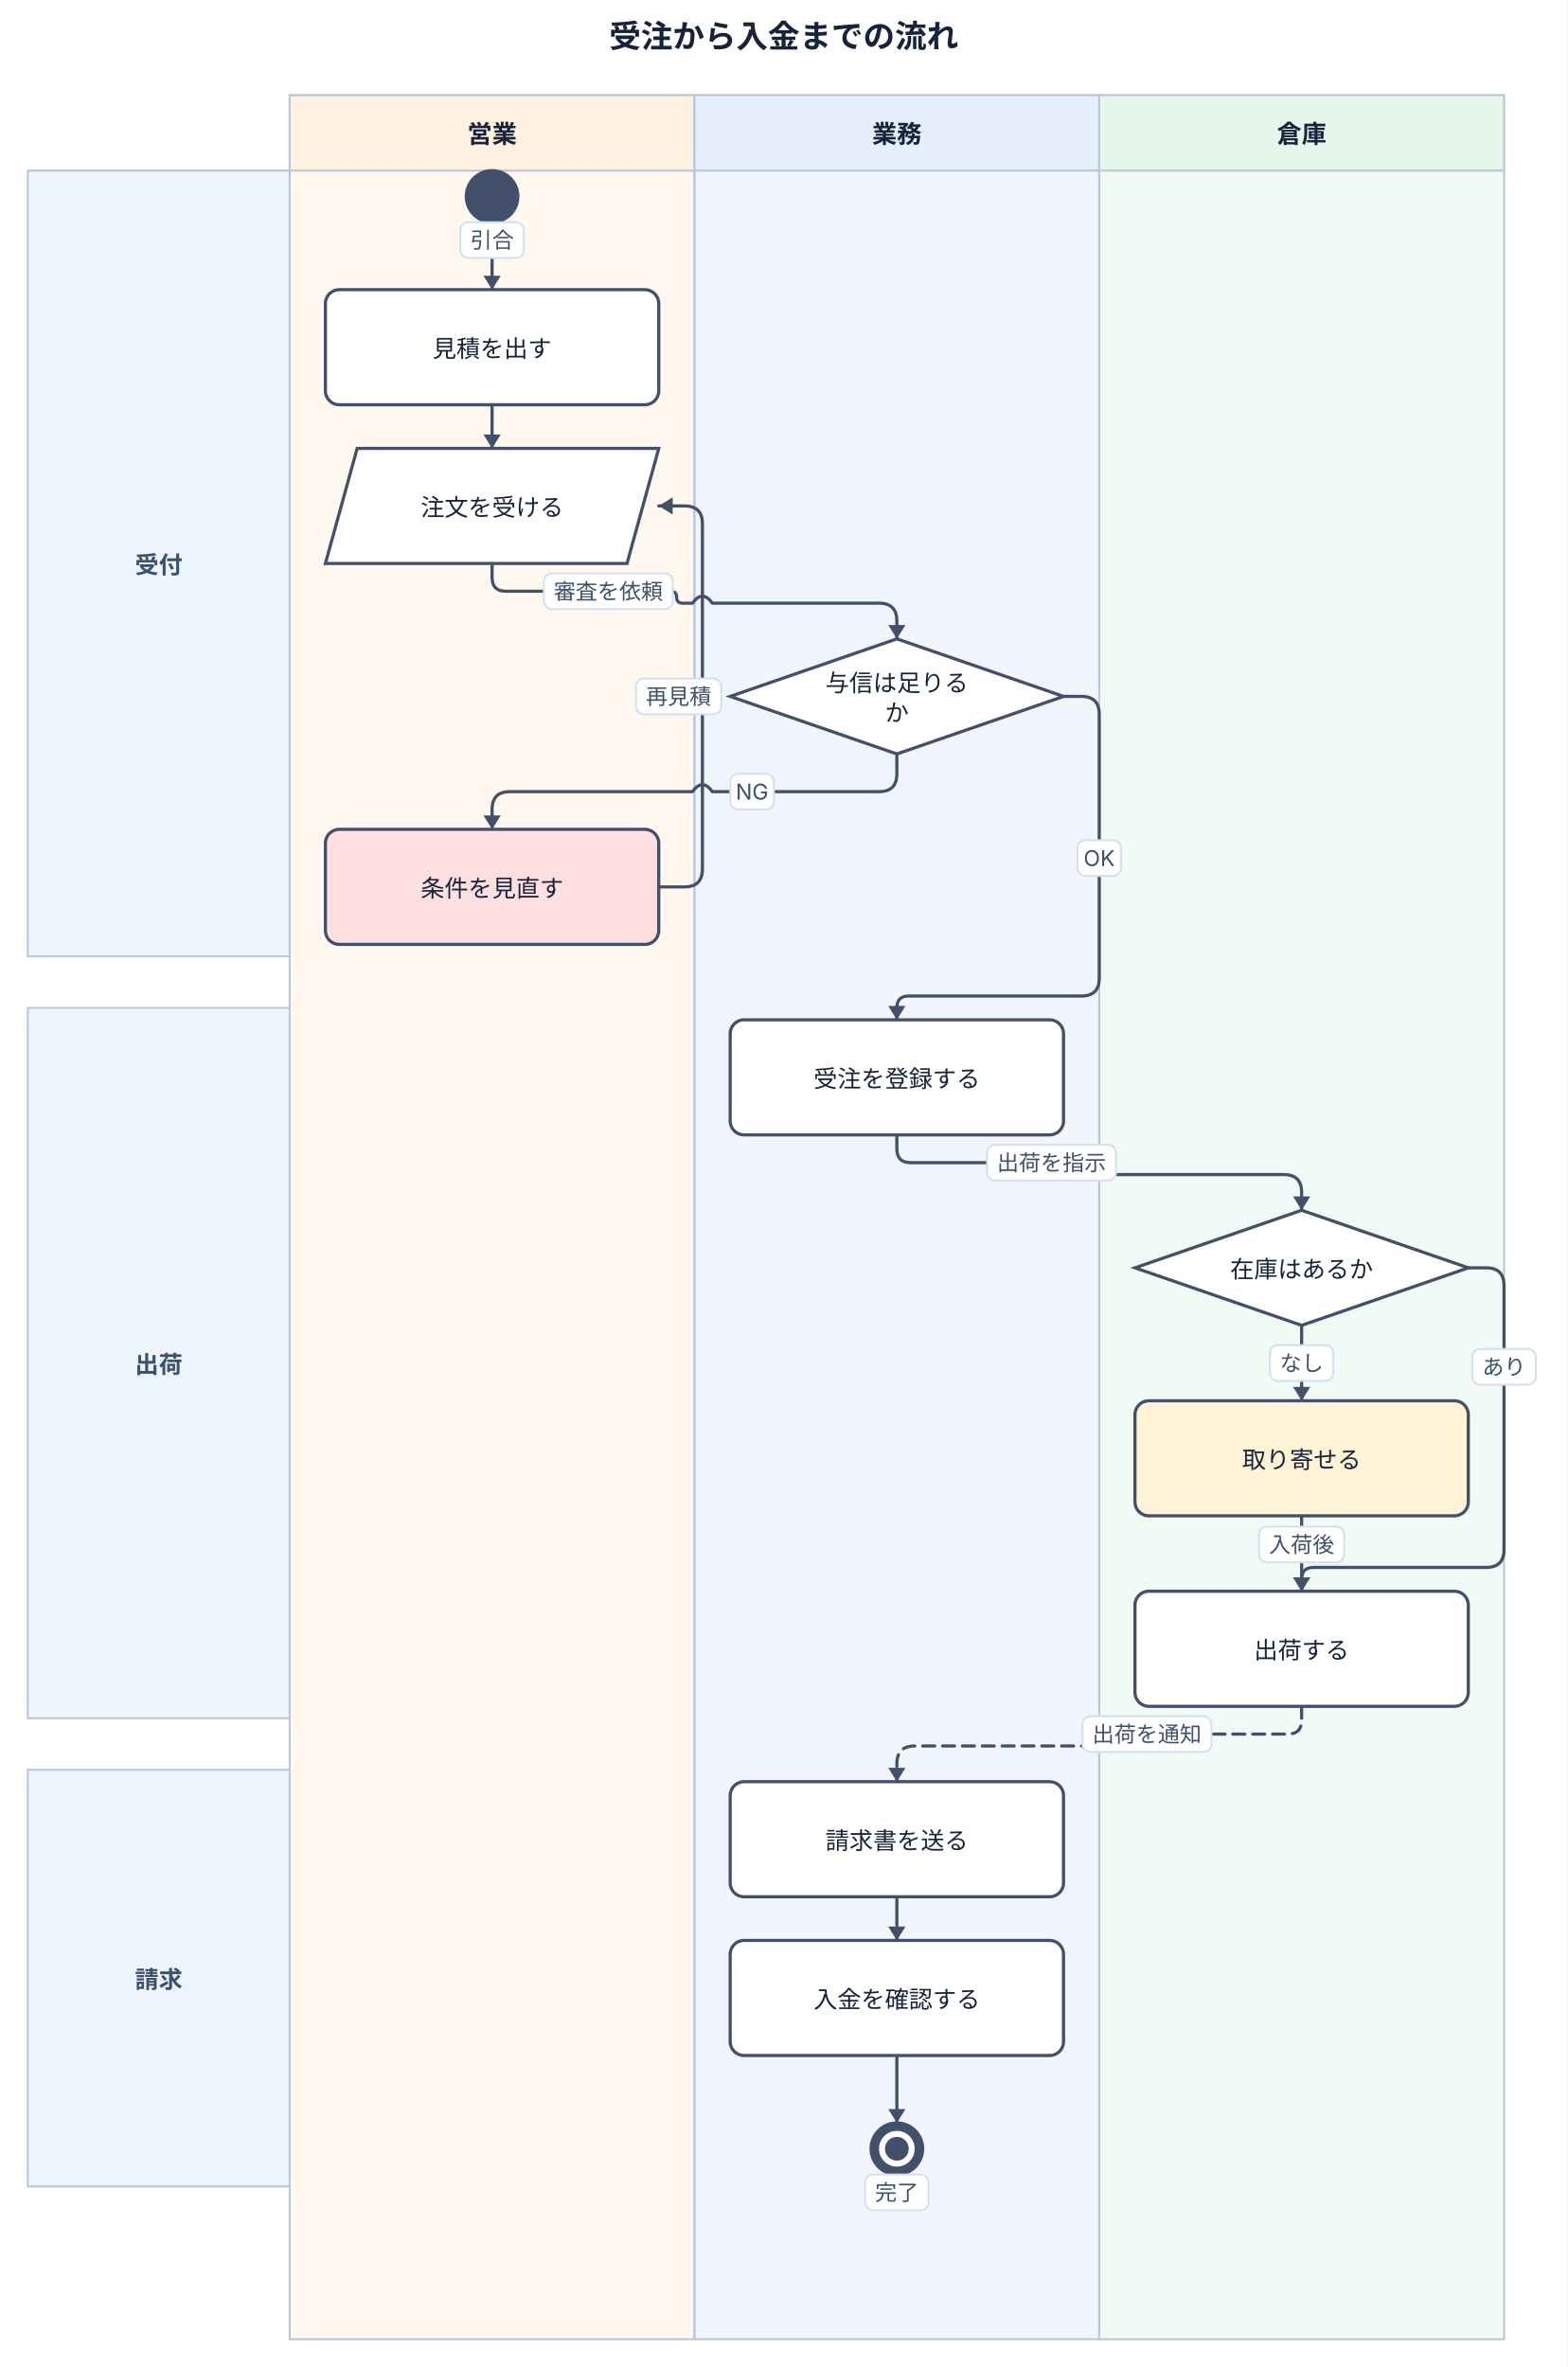
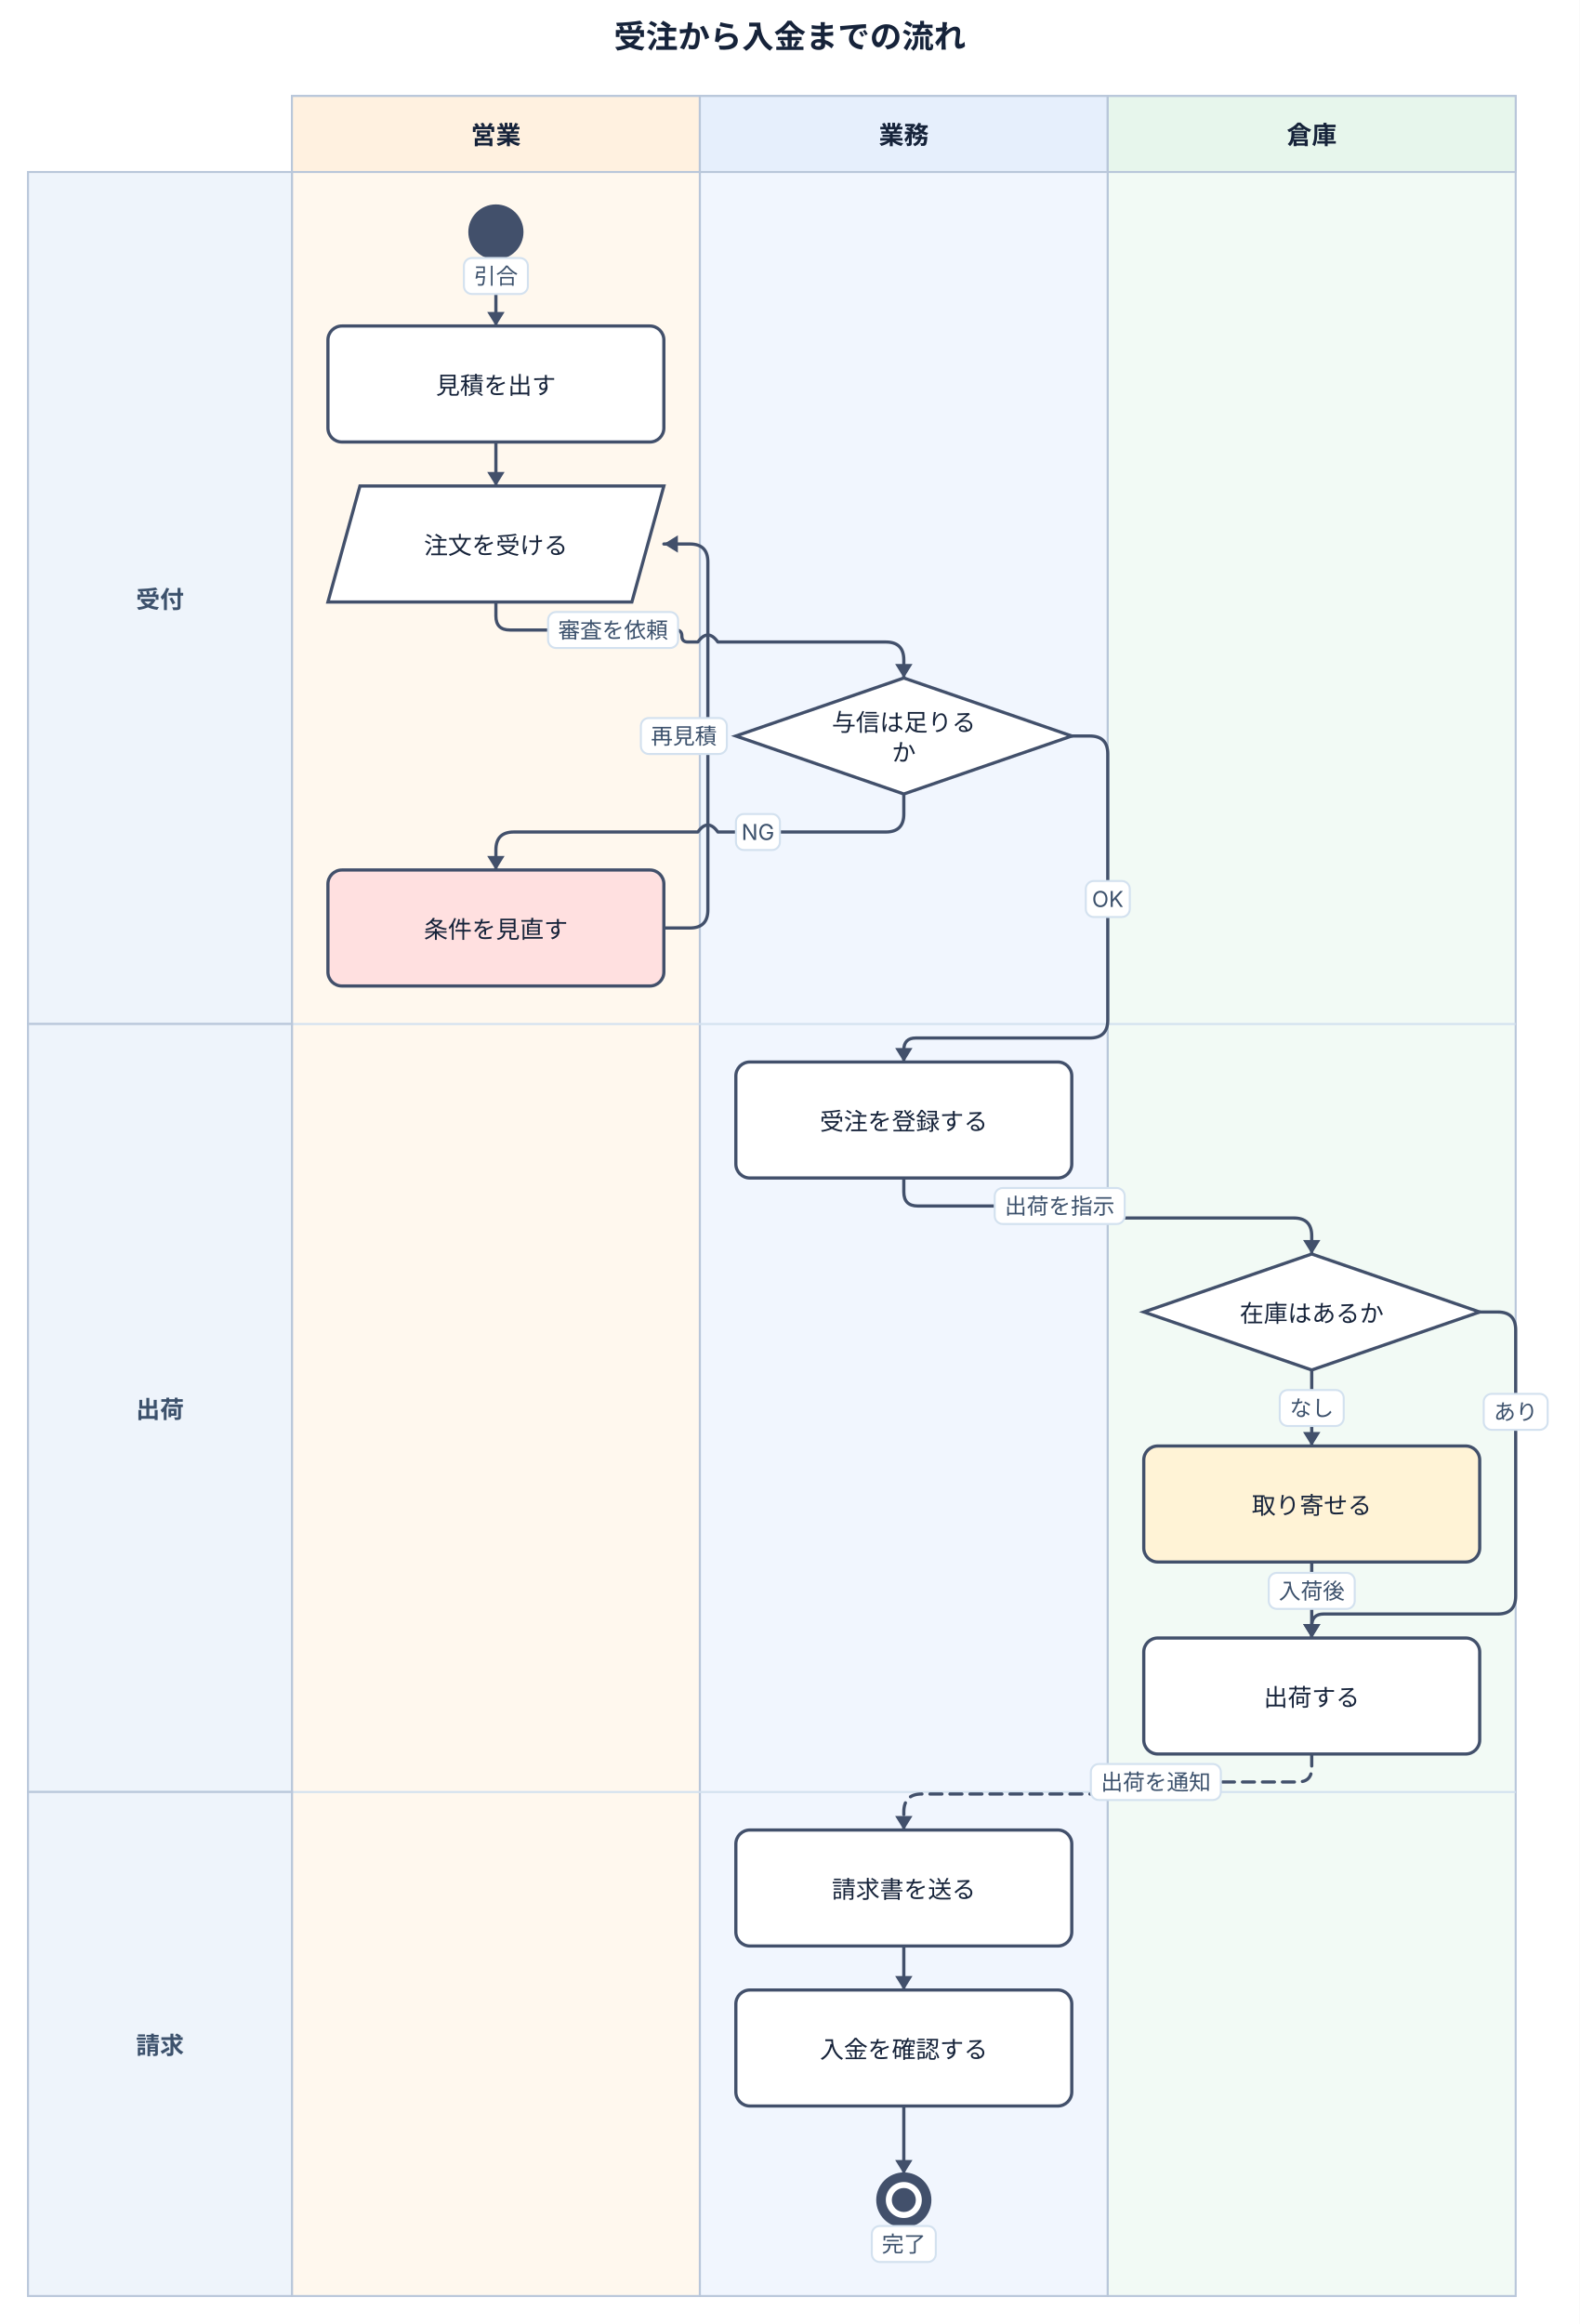
- <svg xmlns="http://www.w3.org/2000/svg" width="790" height="1193" viewBox="0 0 790 1193" font-family="Inter, 'Yu Gothic UI', 'Meiryo UI', sans-serif">
-   <rect x="0" y="0" width="790" height="1193" fill="#FFFFFF" />
+ <svg xmlns="http://www.w3.org/2000/svg" width="790" height="1162" viewBox="0 0 790 1162" font-family="Inter, 'Yu Gothic UI', 'Meiryo UI', sans-serif">
+   <rect x="0" y="0" width="790" height="1162" fill="#FFFFFF" />
  <text x="395" y="24" text-anchor="middle" font-size="16" font-weight="700" fill="#16233A">受注から入金までの流れ</text>
  <g transform="translate(14, 48)">
    <g data-pick="lane" data-idx="0">
-       <rect class="sl-shape" x="132" y="0" width="204" height="1131" fill="#FFF1E0" fill-opacity="0.55" stroke="#B9C7DA" />
+       <rect class="sl-shape" x="132" y="0" width="204" height="1100" fill="#FFF1E0" fill-opacity="0.55" stroke="#B9C7DA" />
      <rect x="132" y="0" width="204" height="38" fill="#FFF1E0" stroke="#B9C7DA" />
      <text x="234" y="24" text-anchor="middle" font-size="12.5" font-weight="700" fill="#16233A">営業</text>
    </g>
    <g data-pick="lane" data-idx="1">
-       <rect class="sl-shape" x="336" y="0" width="204" height="1131" fill="#E6EFFC" fill-opacity="0.55" stroke="#B9C7DA" />
+       <rect class="sl-shape" x="336" y="0" width="204" height="1100" fill="#E6EFFC" fill-opacity="0.55" stroke="#B9C7DA" />
      <rect x="336" y="0" width="204" height="38" fill="#E6EFFC" stroke="#B9C7DA" />
      <text x="438" y="24" text-anchor="middle" font-size="12.5" font-weight="700" fill="#16233A">業務</text>
    </g>
    <g data-pick="lane" data-idx="2">
-       <rect class="sl-shape" x="540" y="0" width="204" height="1131" fill="#E7F6EC" fill-opacity="0.55" stroke="#B9C7DA" />
+       <rect class="sl-shape" x="540" y="0" width="204" height="1100" fill="#E7F6EC" fill-opacity="0.55" stroke="#B9C7DA" />
      <rect x="540" y="0" width="204" height="38" fill="#E7F6EC" stroke="#B9C7DA" />
      <text x="642" y="24" text-anchor="middle" font-size="12.5" font-weight="700" fill="#16233A">倉庫</text>
    </g>
+     <line x1="132" y1="464" x2="744" y2="464" stroke="#D3E1EF" stroke-width="1" />
+     <line x1="132" y1="848" x2="744" y2="848" stroke="#D3E1EF" stroke-width="1" />
    <g data-pick="phase" data-idx="0">
-       <rect class="sl-shape" x="0" y="38" width="132" height="396" fill="#EEF4FB" stroke="#B9C7DA" />
-       <text x="66" y="241" text-anchor="middle" font-size="12" font-weight="700" fill="#3C516C">受付</text>
+       <rect class="sl-shape" x="0" y="38" width="132" height="426" fill="#EEF4FB" stroke="#B9C7DA" />
+       <text x="66" y="256" text-anchor="middle" font-size="12" font-weight="700" fill="#3C516C">受付</text>
    </g>
    <g data-pick="phase" data-idx="1">
-       <rect class="sl-shape" x="0" y="460" width="132" height="358" fill="#EEF4FB" stroke="#B9C7DA" />
-       <text x="66" y="644" text-anchor="middle" font-size="12" font-weight="700" fill="#3C516C">出荷</text>
+       <rect class="sl-shape" x="0" y="464" width="132" height="384" fill="#EEF4FB" stroke="#B9C7DA" />
+       <text x="66" y="661" text-anchor="middle" font-size="12" font-weight="700" fill="#3C516C">出荷</text>
    </g>
    <g data-pick="phase" data-idx="2">
-       <rect class="sl-shape" x="0" y="844" width="132" height="210" fill="#EEF4FB" stroke="#B9C7DA" />
-       <text x="66" y="954" text-anchor="middle" font-size="12" font-weight="700" fill="#3C516C">請求</text>
+       <rect class="sl-shape" x="0" y="848" width="132" height="252" fill="#EEF4FB" stroke="#B9C7DA" />
+       <text x="66" y="979" text-anchor="middle" font-size="12" font-weight="700" fill="#3C516C">請求</text>
    </g>
    <g>
-       <path class="sl-hit" d="M 234 64 V 81 H 234 V 98" fill="none" stroke="transparent" stroke-width="14" data-pick="link" data-idx="0" />
-       <path d="M 234 64 L 234 81 Q 234 81 234 81 L 234 81 Q 234 81 234 81 L 234 98" fill="none" stroke="#42506B" stroke-width="1.6" stroke-linecap="round" stroke-linejoin="round" data-pick="link" data-idx="0" />
-       <polygon class="sl-arrow" points="234,98 229.66,91 238.34,91" fill="#42506B" />
+       <path class="sl-hit" d="M 234 81 V 98 H 234 V 115" fill="none" stroke="transparent" stroke-width="14" data-pick="link" data-idx="0" />
+       <path d="M 234 81 L 234 98 Q 234 98 234 98 L 234 98 Q 234 98 234 98 L 234 115" fill="none" stroke="#42506B" stroke-width="1.6" stroke-linecap="round" stroke-linejoin="round" data-pick="link" data-idx="0" />
+       <polygon class="sl-arrow" points="234,115 229.66,108 238.34,108" fill="#42506B" />
    </g>
    <g>
-       <path class="sl-hit" d="M 234 156 V 167 H 234 V 178" fill="none" stroke="transparent" stroke-width="14" data-pick="link" data-idx="1" />
-       <path d="M 234 156 L 234 167 Q 234 167 234 167 L 234 167 Q 234 167 234 167 L 234 178" fill="none" stroke="#42506B" stroke-width="1.6" stroke-linecap="round" stroke-linejoin="round" data-pick="link" data-idx="1" />
-       <polygon class="sl-arrow" points="234,178 229.66,171 238.34,171" fill="#42506B" />
+       <path class="sl-hit" d="M 234 173 V 184 H 234 V 195" fill="none" stroke="transparent" stroke-width="14" data-pick="link" data-idx="1" />
+       <path d="M 234 173 L 234 184 Q 234 184 234 184 L 234 184 Q 234 184 234 184 L 234 195" fill="none" stroke="#42506B" stroke-width="1.6" stroke-linecap="round" stroke-linejoin="round" data-pick="link" data-idx="1" />
+       <polygon class="sl-arrow" points="234,195 229.66,188 238.34,188" fill="#42506B" />
    </g>
    <g>
-       <path class="sl-hit" d="M 234 236 V 250 H 327 V 256 H 438 V 274" fill="none" stroke="transparent" stroke-width="14" data-pick="link" data-idx="2" />
-       <path d="M 234 236 L 234 243 Q 234 250 241 250 L 324 250 Q 327 250 327 253 L 327 253 Q 327 256 330 256 L 335 256 Q 340 249 345 256 L 429 256 Q 438 256 438 265 L 438 274" fill="none" stroke="#42506B" stroke-width="1.6" stroke-linecap="round" stroke-linejoin="round" data-pick="link" data-idx="2" />
-       <polygon class="sl-arrow" points="438,274 433.66,267 442.34,267" fill="#42506B" />
-       <rect x="260.1" y="241" width="65" height="18" rx="4" fill="#FFFFFF" stroke="#D3E1EF" data-pick="link" data-idx="2" />
-       <text x="292.6" y="254" text-anchor="middle" font-size="11" fill="#3C516C" data-pick="link" data-idx="2">審査を依頼</text>
+       <path class="sl-hit" d="M 234 253 V 267 H 327 V 273 H 438 V 291" fill="none" stroke="transparent" stroke-width="14" data-pick="link" data-idx="2" />
+       <path d="M 234 253 L 234 260 Q 234 267 241 267 L 324 267 Q 327 267 327 270 L 327 270 Q 327 273 330 273 L 335 273 Q 340 266 345 273 L 429 273 Q 438 273 438 282 L 438 291" fill="none" stroke="#42506B" stroke-width="1.6" stroke-linecap="round" stroke-linejoin="round" data-pick="link" data-idx="2" />
+       <polygon class="sl-arrow" points="438,291 433.66,284 442.34,284" fill="#42506B" />
+       <rect x="260.1" y="258" width="65" height="18" rx="4" fill="#FFFFFF" stroke="#D3E1EF" data-pick="link" data-idx="2" />
+       <text x="292.6" y="271" text-anchor="middle" font-size="11" fill="#3C516C" data-pick="link" data-idx="2">審査を依頼</text>
    </g>
    <g>
-       <path class="sl-hit" d="M 522 303 H 540 V 454 H 438 V 466" fill="none" stroke="transparent" stroke-width="14" data-pick="link" data-idx="3" />
-       <path d="M 522 303 L 531 303 Q 540 303 540 312 L 540 445 Q 540 454 531 454 L 444 454 Q 438 454 438 460 L 438 466" fill="none" stroke="#42506B" stroke-width="1.6" stroke-linecap="round" stroke-linejoin="round" data-pick="link" data-idx="3" />
-       <polygon class="sl-arrow" points="438,466 433.66,459 442.34,459" fill="#42506B" />
-       <rect x="529" y="375.5" width="22" height="18" rx="4" fill="#FFFFFF" stroke="#D3E1EF" data-pick="link" data-idx="3" />
-       <text x="540" y="388.5" text-anchor="middle" font-size="11" fill="#3C516C" data-pick="link" data-idx="3">OK</text>
+       <path class="sl-hit" d="M 522 320 H 540 V 471 H 438 V 483" fill="none" stroke="transparent" stroke-width="14" data-pick="link" data-idx="3" />
+       <path d="M 522 320 L 531 320 Q 540 320 540 329 L 540 462 Q 540 471 531 471 L 444 471 Q 438 471 438 477 L 438 483" fill="none" stroke="#42506B" stroke-width="1.6" stroke-linecap="round" stroke-linejoin="round" data-pick="link" data-idx="3" />
+       <polygon class="sl-arrow" points="438,483 433.66,476 442.34,476" fill="#42506B" />
+       <rect x="529" y="392.5" width="22" height="18" rx="4" fill="#FFFFFF" stroke="#D3E1EF" data-pick="link" data-idx="3" />
+       <text x="540" y="405.5" text-anchor="middle" font-size="11" fill="#3C516C" data-pick="link" data-idx="3">OK</text>
    </g>
    <g>
-       <path class="sl-hit" d="M 438 332 V 351 H 234 V 370" fill="none" stroke="transparent" stroke-width="14" data-pick="link" data-idx="4" />
-       <path d="M 438 332 L 438 342 Q 438 351 429 351 L 345 351 Q 340 344 335 351 L 243 351 Q 234 351 234 360 L 234 370" fill="none" stroke="#42506B" stroke-width="1.6" stroke-linecap="round" stroke-linejoin="round" data-pick="link" data-idx="4" />
-       <polygon class="sl-arrow" points="234,370 229.66,363 238.34,363" fill="#42506B" />
-       <rect x="354.04" y="342" width="22" height="18" rx="4" fill="#FFFFFF" stroke="#D3E1EF" data-pick="link" data-idx="4" />
-       <text x="365.04" y="355" text-anchor="middle" font-size="11" fill="#3C516C" data-pick="link" data-idx="4">NG</text>
+       <path class="sl-hit" d="M 438 349 V 368 H 234 V 387" fill="none" stroke="transparent" stroke-width="14" data-pick="link" data-idx="4" />
+       <path d="M 438 349 L 438 359 Q 438 368 429 368 L 345 368 Q 340 361 335 368 L 243 368 Q 234 368 234 377 L 234 387" fill="none" stroke="#42506B" stroke-width="1.6" stroke-linecap="round" stroke-linejoin="round" data-pick="link" data-idx="4" />
+       <polygon class="sl-arrow" points="234,387 229.66,380 238.34,380" fill="#42506B" />
+       <rect x="354.04" y="359" width="22" height="18" rx="4" fill="#FFFFFF" stroke="#D3E1EF" data-pick="link" data-idx="4" />
+       <text x="365.04" y="372" text-anchor="middle" font-size="11" fill="#3C516C" data-pick="link" data-idx="4">NG</text>
    </g>
    <g>
-       <path class="sl-hit" d="M 318 399 H 340 V 207 H 318" fill="none" stroke="transparent" stroke-width="14" data-pick="link" data-idx="5" />
-       <path d="M 318 399 L 331 399 Q 340 399 340 390 L 340 216 Q 340 207 331 207 L 318 207" fill="none" stroke="#42506B" stroke-width="1.6" stroke-linecap="round" stroke-linejoin="round" data-pick="link" data-idx="5" />
-       <polygon class="sl-arrow" points="318,207 325,202.66 325,211.34" fill="#42506B" />
-       <rect x="306.5" y="294" width="43" height="18" rx="4" fill="#FFFFFF" stroke="#D3E1EF" data-pick="link" data-idx="5" />
-       <text x="328" y="307" text-anchor="middle" font-size="11" fill="#3C516C" data-pick="link" data-idx="5">再見積</text>
+       <path class="sl-hit" d="M 318 416 H 340 V 224 H 318" fill="none" stroke="transparent" stroke-width="14" data-pick="link" data-idx="5" />
+       <path d="M 318 416 L 331 416 Q 340 416 340 407 L 340 233 Q 340 224 331 224 L 318 224" fill="none" stroke="#42506B" stroke-width="1.6" stroke-linecap="round" stroke-linejoin="round" data-pick="link" data-idx="5" />
+       <polygon class="sl-arrow" points="318,224 325,219.66 325,228.34" fill="#42506B" />
+       <rect x="306.5" y="311" width="43" height="18" rx="4" fill="#FFFFFF" stroke="#D3E1EF" data-pick="link" data-idx="5" />
+       <text x="328" y="324" text-anchor="middle" font-size="11" fill="#3C516C" data-pick="link" data-idx="5">再見積</text>
    </g>
    <g>
-       <path class="sl-hit" d="M 438 524 V 538 H 531 V 544 H 642 V 562" fill="none" stroke="transparent" stroke-width="14" data-pick="link" data-idx="6" />
-       <path d="M 438 524 L 438 531 Q 438 538 445 538 L 528 538 Q 531 538 531 541 L 531 541 Q 531 544 534 544 L 633 544 Q 642 544 642 553 L 642 562" fill="none" stroke="#42506B" stroke-width="1.6" stroke-linecap="round" stroke-linejoin="round" data-pick="link" data-idx="6" />
-       <polygon class="sl-arrow" points="642,562 637.66,555 646.34,555" fill="#42506B" />
-       <rect x="483.46" y="529" width="65" height="18" rx="4" fill="#FFFFFF" stroke="#D3E1EF" data-pick="link" data-idx="6" />
-       <text x="515.96" y="542" text-anchor="middle" font-size="11" fill="#3C516C" data-pick="link" data-idx="6">出荷を指示</text>
+       <path class="sl-hit" d="M 438 541 V 555 H 531 V 561 H 642 V 579" fill="none" stroke="transparent" stroke-width="14" data-pick="link" data-idx="6" />
+       <path d="M 438 541 L 438 548 Q 438 555 445 555 L 528 555 Q 531 555 531 558 L 531 558 Q 531 561 534 561 L 633 561 Q 642 561 642 570 L 642 579" fill="none" stroke="#42506B" stroke-width="1.6" stroke-linecap="round" stroke-linejoin="round" data-pick="link" data-idx="6" />
+       <polygon class="sl-arrow" points="642,579 637.66,572 646.34,572" fill="#42506B" />
+       <rect x="483.46" y="546" width="65" height="18" rx="4" fill="#FFFFFF" stroke="#D3E1EF" data-pick="link" data-idx="6" />
+       <text x="515.96" y="559" text-anchor="middle" font-size="11" fill="#3C516C" data-pick="link" data-idx="6">出荷を指示</text>
    </g>
    <g>
-       <path class="sl-hit" d="M 726 591 H 744 V 742 H 642 V 754" fill="none" stroke="transparent" stroke-width="14" data-pick="link" data-idx="7" />
-       <path d="M 726 591 L 735 591 Q 744 591 744 600 L 744 733 Q 744 742 735 742 L 648 742 Q 642 742 642 748 L 642 754" fill="none" stroke="#42506B" stroke-width="1.6" stroke-linecap="round" stroke-linejoin="round" data-pick="link" data-idx="7" />
-       <polygon class="sl-arrow" points="642,754 637.66,747 646.34,747" fill="#42506B" />
-       <rect x="728" y="631.92" width="32" height="18" rx="4" fill="#FFFFFF" stroke="#D3E1EF" data-pick="link" data-idx="7" />
-       <text x="744" y="644.92" text-anchor="middle" font-size="11" fill="#3C516C" data-pick="link" data-idx="7">あり</text>
+       <path class="sl-hit" d="M 726 608 H 744 V 759 H 642 V 771" fill="none" stroke="transparent" stroke-width="14" data-pick="link" data-idx="7" />
+       <path d="M 726 608 L 735 608 Q 744 608 744 617 L 744 750 Q 744 759 735 759 L 648 759 Q 642 759 642 765 L 642 771" fill="none" stroke="#42506B" stroke-width="1.6" stroke-linecap="round" stroke-linejoin="round" data-pick="link" data-idx="7" />
+       <polygon class="sl-arrow" points="642,771 637.66,764 646.34,764" fill="#42506B" />
+       <rect x="728" y="648.92" width="32" height="18" rx="4" fill="#FFFFFF" stroke="#D3E1EF" data-pick="link" data-idx="7" />
+       <text x="744" y="661.92" text-anchor="middle" font-size="11" fill="#3C516C" data-pick="link" data-idx="7">あり</text>
    </g>
    <g>
-       <path class="sl-hit" d="M 642 620 V 639 H 642 V 658" fill="none" stroke="transparent" stroke-width="14" data-pick="link" data-idx="8" />
-       <path d="M 642 620 L 642 639 Q 642 639 642 639 L 642 639 Q 642 639 642 639 L 642 658" fill="none" stroke="#42506B" stroke-width="1.6" stroke-linecap="round" stroke-linejoin="round" data-pick="link" data-idx="8" />
-       <polygon class="sl-arrow" points="642,658 637.66,651 646.34,651" fill="#42506B" />
-       <rect x="626" y="630" width="32" height="18" rx="4" fill="#FFFFFF" stroke="#D3E1EF" data-pick="link" data-idx="8" />
-       <text x="642" y="643" text-anchor="middle" font-size="11" fill="#3C516C" data-pick="link" data-idx="8">なし</text>
+       <path class="sl-hit" d="M 642 637 V 656 H 642 V 675" fill="none" stroke="transparent" stroke-width="14" data-pick="link" data-idx="8" />
+       <path d="M 642 637 L 642 656 Q 642 656 642 656 L 642 656 Q 642 656 642 656 L 642 675" fill="none" stroke="#42506B" stroke-width="1.6" stroke-linecap="round" stroke-linejoin="round" data-pick="link" data-idx="8" />
+       <polygon class="sl-arrow" points="642,675 637.66,668 646.34,668" fill="#42506B" />
+       <rect x="626" y="647" width="32" height="18" rx="4" fill="#FFFFFF" stroke="#D3E1EF" data-pick="link" data-idx="8" />
+       <text x="642" y="660" text-anchor="middle" font-size="11" fill="#3C516C" data-pick="link" data-idx="8">なし</text>
    </g>
    <g>
-       <path class="sl-hit" d="M 642 716 V 735 H 642 V 754" fill="none" stroke="transparent" stroke-width="14" data-pick="link" data-idx="9" />
-       <path d="M 642 716 L 642 735 Q 642 735 642 735 L 642 735 Q 642 735 642 735 L 642 754" fill="none" stroke="#42506B" stroke-width="1.6" stroke-linecap="round" stroke-linejoin="round" data-pick="link" data-idx="9" />
-       <polygon class="sl-arrow" points="642,754 637.66,747 646.34,747" fill="#42506B" />
-       <rect x="620.5" y="721.44" width="43" height="18" rx="4" fill="#FFFFFF" stroke="#D3E1EF" data-pick="link" data-idx="9" />
-       <text x="642" y="734.44" text-anchor="middle" font-size="11" fill="#3C516C" data-pick="link" data-idx="9">入荷後</text>
+       <path class="sl-hit" d="M 642 733 V 752 H 642 V 771" fill="none" stroke="transparent" stroke-width="14" data-pick="link" data-idx="9" />
+       <path d="M 642 733 L 642 752 Q 642 752 642 752 L 642 752 Q 642 752 642 752 L 642 771" fill="none" stroke="#42506B" stroke-width="1.6" stroke-linecap="round" stroke-linejoin="round" data-pick="link" data-idx="9" />
+       <polygon class="sl-arrow" points="642,771 637.66,764 646.34,764" fill="#42506B" />
+       <rect x="620.5" y="738.44" width="43" height="18" rx="4" fill="#FFFFFF" stroke="#D3E1EF" data-pick="link" data-idx="9" />
+       <text x="642" y="751.44" text-anchor="middle" font-size="11" fill="#3C516C" data-pick="link" data-idx="9">入荷後</text>
    </g>
    <g>
-       <path class="sl-hit" d="M 642 812 V 826 H 549 V 832 H 438 V 850" fill="none" stroke="transparent" stroke-width="14" data-pick="link" data-idx="10" />
-       <path d="M 642 812 L 642 819 Q 642 826 635 826 L 552 826 Q 549 826 549 829 L 549 829 Q 549 832 546 832 L 447 832 Q 438 832 438 841 L 438 850" fill="none" stroke="#42506B" stroke-width="1.6" stroke-dasharray="6 4" stroke-linecap="round" stroke-linejoin="round" data-pick="link" data-idx="10" />
-       <polygon class="sl-arrow" points="438,850 433.66,843 442.34,843" fill="#42506B" />
-       <rect x="531.54" y="817" width="65" height="18" rx="4" fill="#FFFFFF" stroke="#D3E1EF" data-pick="link" data-idx="10" />
-       <text x="564.04" y="830" text-anchor="middle" font-size="11" fill="#3C516C" data-pick="link" data-idx="10">出荷を通知</text>
+       <path class="sl-hit" d="M 642 829 V 843 H 549 V 849 H 438 V 867" fill="none" stroke="transparent" stroke-width="14" data-pick="link" data-idx="10" />
+       <path d="M 642 829 L 642 836 Q 642 843 635 843 L 552 843 Q 549 843 549 846 L 549 846 Q 549 849 546 849 L 447 849 Q 438 849 438 858 L 438 867" fill="none" stroke="#42506B" stroke-width="1.6" stroke-dasharray="6 4" stroke-linecap="round" stroke-linejoin="round" data-pick="link" data-idx="10" />
+       <polygon class="sl-arrow" points="438,867 433.66,860 442.34,860" fill="#42506B" />
+       <rect x="531.54" y="834" width="65" height="18" rx="4" fill="#FFFFFF" stroke="#D3E1EF" data-pick="link" data-idx="10" />
+       <text x="564.04" y="847" text-anchor="middle" font-size="11" fill="#3C516C" data-pick="link" data-idx="10">出荷を通知</text>
    </g>
    <g>
-       <path class="sl-hit" d="M 438 908 V 919 H 438 V 930" fill="none" stroke="transparent" stroke-width="14" data-pick="link" data-idx="11" />
-       <path d="M 438 908 L 438 919 Q 438 919 438 919 L 438 919 Q 438 919 438 919 L 438 930" fill="none" stroke="#42506B" stroke-width="1.6" stroke-linecap="round" stroke-linejoin="round" data-pick="link" data-idx="11" />
-       <polygon class="sl-arrow" points="438,930 433.66,923 442.34,923" fill="#42506B" />
+       <path class="sl-hit" d="M 438 925 V 936 H 438 V 947" fill="none" stroke="transparent" stroke-width="14" data-pick="link" data-idx="11" />
+       <path d="M 438 925 L 438 936 Q 438 936 438 936 L 438 936 Q 438 936 438 936 L 438 947" fill="none" stroke="#42506B" stroke-width="1.6" stroke-linecap="round" stroke-linejoin="round" data-pick="link" data-idx="11" />
+       <polygon class="sl-arrow" points="438,947 433.66,940 442.34,940" fill="#42506B" />
    </g>
    <g>
-       <path class="sl-hit" d="M 438 988 V 1005 H 438 V 1022" fill="none" stroke="transparent" stroke-width="14" data-pick="link" data-idx="12" />
-       <path d="M 438 988 L 438 1005 Q 438 1005 438 1005 L 438 1005 Q 438 1005 438 1005 L 438 1022" fill="none" stroke="#42506B" stroke-width="1.6" stroke-linecap="round" stroke-linejoin="round" data-pick="link" data-idx="12" />
-       <polygon class="sl-arrow" points="438,1022 433.66,1015 442.34,1015" fill="#42506B" />
+       <path class="sl-hit" d="M 438 1005 V 1022 H 438 V 1039" fill="none" stroke="transparent" stroke-width="14" data-pick="link" data-idx="12" />
+       <path d="M 438 1005 L 438 1022 Q 438 1022 438 1022 L 438 1022 Q 438 1022 438 1022 L 438 1039" fill="none" stroke="#42506B" stroke-width="1.6" stroke-linecap="round" stroke-linejoin="round" data-pick="link" data-idx="12" />
+       <polygon class="sl-arrow" points="438,1039 433.66,1032 442.34,1032" fill="#42506B" />
    </g>
    <g data-pick="node" data-idx="1">
-       <rect class="sl-shape" x="150" y="98" width="168" height="58" rx="7" ry="7" fill="#FFFFFF" stroke="#42506B" stroke-width="1.6" />
-       <text x="234" y="132" text-anchor="middle" font-size="12" fill="#16233A">見積を出す</text>
+       <rect class="sl-shape" x="150" y="115" width="168" height="58" rx="7" ry="7" fill="#FFFFFF" stroke="#42506B" stroke-width="1.6" />
+       <text x="234" y="149" text-anchor="middle" font-size="12" fill="#16233A">見積を出す</text>
    </g>
    <g data-pick="node" data-idx="2">
-       <polygon class="sl-shape" points="166,178 318,178 302,236 150,236" fill="#FFFFFF" stroke="#42506B" stroke-width="1.6" />
-       <text x="234" y="212" text-anchor="middle" font-size="12" fill="#16233A">注文を受ける</text>
+       <polygon class="sl-shape" points="166,195 318,195 302,253 150,253" fill="#FFFFFF" stroke="#42506B" stroke-width="1.6" />
+       <text x="234" y="229" text-anchor="middle" font-size="12" fill="#16233A">注文を受ける</text>
    </g>
    <g data-pick="node" data-idx="4">
-       <rect class="sl-shape" x="150" y="370" width="168" height="58" rx="7" ry="7" fill="#FFE0E0" stroke="#42506B" stroke-width="1.6" />
-       <text x="234" y="404" text-anchor="middle" font-size="12" fill="#16233A">条件を見直す</text>
+       <rect class="sl-shape" x="150" y="387" width="168" height="58" rx="7" ry="7" fill="#FFE0E0" stroke="#42506B" stroke-width="1.6" />
+       <text x="234" y="421" text-anchor="middle" font-size="12" fill="#16233A">条件を見直す</text>
    </g>
    <g data-pick="node" data-idx="3">
-       <polygon class="sl-shape" points="438,274 522,303 438,332 354,303" fill="#FFFFFF" stroke="#42506B" stroke-width="1.6" />
-       <text x="438" y="300.5" text-anchor="middle" font-size="12" fill="#16233A">与信は足りる</text>
-       <text x="438" y="315.5" text-anchor="middle" font-size="12" fill="#16233A">か</text>
+       <polygon class="sl-shape" points="438,291 522,320 438,349 354,320" fill="#FFFFFF" stroke="#42506B" stroke-width="1.6" />
+       <text x="438" y="317.5" text-anchor="middle" font-size="12" fill="#16233A">与信は足りる</text>
+       <text x="438" y="332.5" text-anchor="middle" font-size="12" fill="#16233A">か</text>
    </g>
    <g data-pick="node" data-idx="5">
-       <rect class="sl-shape" x="354" y="466" width="168" height="58" rx="7" ry="7" fill="#FFFFFF" stroke="#42506B" stroke-width="1.6" />
-       <text x="438" y="500" text-anchor="middle" font-size="12" fill="#16233A">受注を登録する</text>
+       <rect class="sl-shape" x="354" y="483" width="168" height="58" rx="7" ry="7" fill="#FFFFFF" stroke="#42506B" stroke-width="1.6" />
+       <text x="438" y="517" text-anchor="middle" font-size="12" fill="#16233A">受注を登録する</text>
    </g>
    <g data-pick="node" data-idx="9">
-       <rect class="sl-shape" x="354" y="850" width="168" height="58" rx="7" ry="7" fill="#FFFFFF" stroke="#42506B" stroke-width="1.6" />
-       <text x="438" y="884" text-anchor="middle" font-size="12" fill="#16233A">請求書を送る</text>
+       <rect class="sl-shape" x="354" y="867" width="168" height="58" rx="7" ry="7" fill="#FFFFFF" stroke="#42506B" stroke-width="1.6" />
+       <text x="438" y="901" text-anchor="middle" font-size="12" fill="#16233A">請求書を送る</text>
    </g>
    <g data-pick="node" data-idx="10">
-       <rect class="sl-shape" x="354" y="930" width="168" height="58" rx="7" ry="7" fill="#FFFFFF" stroke="#42506B" stroke-width="1.6" />
-       <text x="438" y="964" text-anchor="middle" font-size="12" fill="#16233A">入金を確認する</text>
+       <rect class="sl-shape" x="354" y="947" width="168" height="58" rx="7" ry="7" fill="#FFFFFF" stroke="#42506B" stroke-width="1.6" />
+       <text x="438" y="981" text-anchor="middle" font-size="12" fill="#16233A">入金を確認する</text>
    </g>
    <g data-pick="node" data-idx="6">
-       <polygon class="sl-shape" points="642,562 726,591 642,620 558,591" fill="#FFFFFF" stroke="#42506B" stroke-width="1.6" />
-       <text x="642" y="596" text-anchor="middle" font-size="12" fill="#16233A">在庫はあるか</text>
+       <polygon class="sl-shape" points="642,579 726,608 642,637 558,608" fill="#FFFFFF" stroke="#42506B" stroke-width="1.6" />
+       <text x="642" y="613" text-anchor="middle" font-size="12" fill="#16233A">在庫はあるか</text>
    </g>
    <g data-pick="node" data-idx="7">
-       <rect class="sl-shape" x="558" y="658" width="168" height="58" rx="7" ry="7" fill="#FFF3D6" stroke="#42506B" stroke-width="1.6" />
-       <text x="642" y="692" text-anchor="middle" font-size="12" fill="#16233A">取り寄せる</text>
+       <rect class="sl-shape" x="558" y="675" width="168" height="58" rx="7" ry="7" fill="#FFF3D6" stroke="#42506B" stroke-width="1.6" />
+       <text x="642" y="709" text-anchor="middle" font-size="12" fill="#16233A">取り寄せる</text>
    </g>
    <g data-pick="node" data-idx="8">
-       <rect class="sl-shape" x="558" y="754" width="168" height="58" rx="7" ry="7" fill="#FFFFFF" stroke="#42506B" stroke-width="1.6" />
-       <text x="642" y="788" text-anchor="middle" font-size="12" fill="#16233A">出荷する</text>
+       <rect class="sl-shape" x="558" y="771" width="168" height="58" rx="7" ry="7" fill="#FFFFFF" stroke="#42506B" stroke-width="1.6" />
+       <text x="642" y="805" text-anchor="middle" font-size="12" fill="#16233A">出荷する</text>
    </g>
    <g data-pick="node" data-idx="0">
-       <circle class="sl-shape" cx="234" cy="51" r="13" fill="#42506B" stroke="#42506B" stroke-width="1.6" />
-       <rect x="218" y="64" width="32" height="18" rx="4" fill="#FFFFFF" stroke="#D3E1EF" />
-       <text x="234" y="77" text-anchor="middle" font-size="11" fill="#3C516C">引合</text>
+       <circle class="sl-shape" cx="234" cy="68" r="13" fill="#42506B" stroke="#42506B" stroke-width="1.6" />
+       <rect x="218" y="81" width="32" height="18" rx="4" fill="#FFFFFF" stroke="#D3E1EF" />
+       <text x="234" y="94" text-anchor="middle" font-size="11" fill="#3C516C">引合</text>
    </g>
    <g data-pick="node" data-idx="11">
-       <circle class="sl-shape" cx="438" cy="1035" r="13" fill="#42506B" stroke="#42506B" stroke-width="1.6" />
-       <circle cx="438" cy="1035" r="9" fill="#FFFFFF" />
-       <circle cx="438" cy="1035" r="6" fill="#42506B" />
-       <rect x="422" y="1048" width="32" height="18" rx="4" fill="#FFFFFF" stroke="#D3E1EF" />
-       <text x="438" y="1061" text-anchor="middle" font-size="11" fill="#3C516C">完了</text>
+       <circle class="sl-shape" cx="438" cy="1052" r="13" fill="#42506B" stroke="#42506B" stroke-width="1.6" />
+       <circle cx="438" cy="1052" r="9" fill="#FFFFFF" />
+       <circle cx="438" cy="1052" r="6" fill="#42506B" />
+       <rect x="422" y="1065" width="32" height="18" rx="4" fill="#FFFFFF" stroke="#D3E1EF" />
+       <text x="438" y="1078" text-anchor="middle" font-size="11" fill="#3C516C">完了</text>
    </g>
  </g>
</svg>
